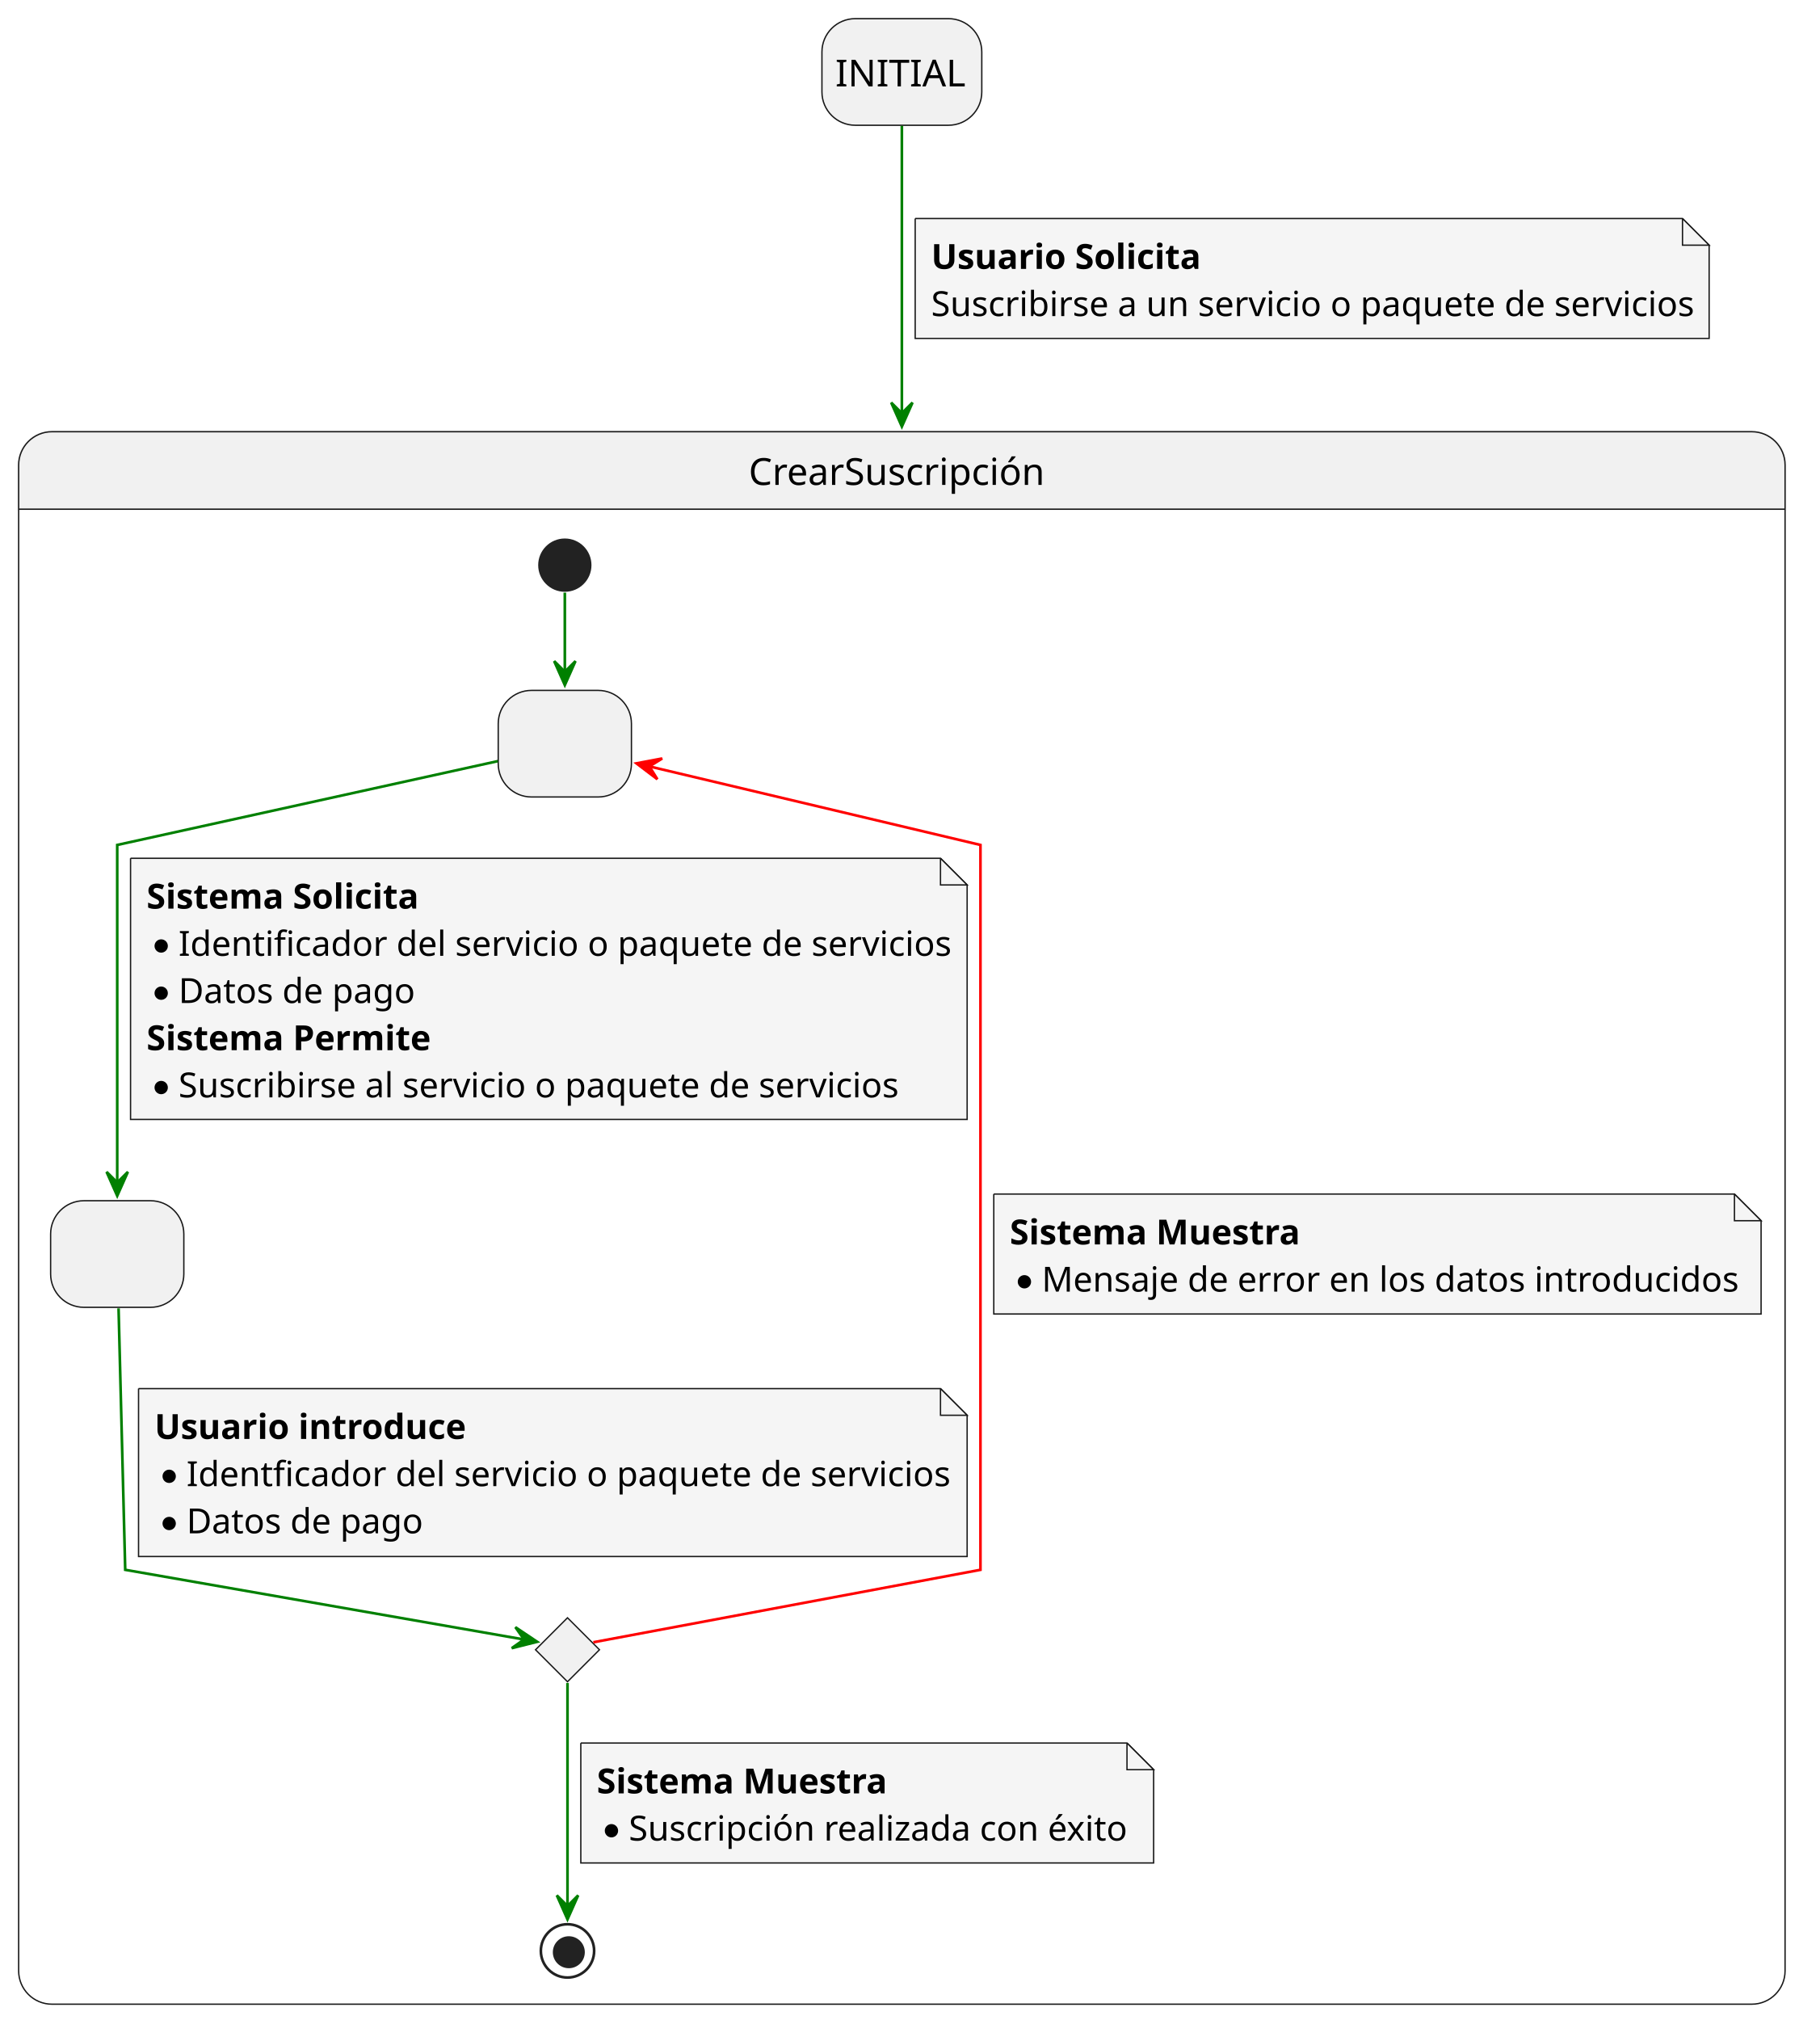
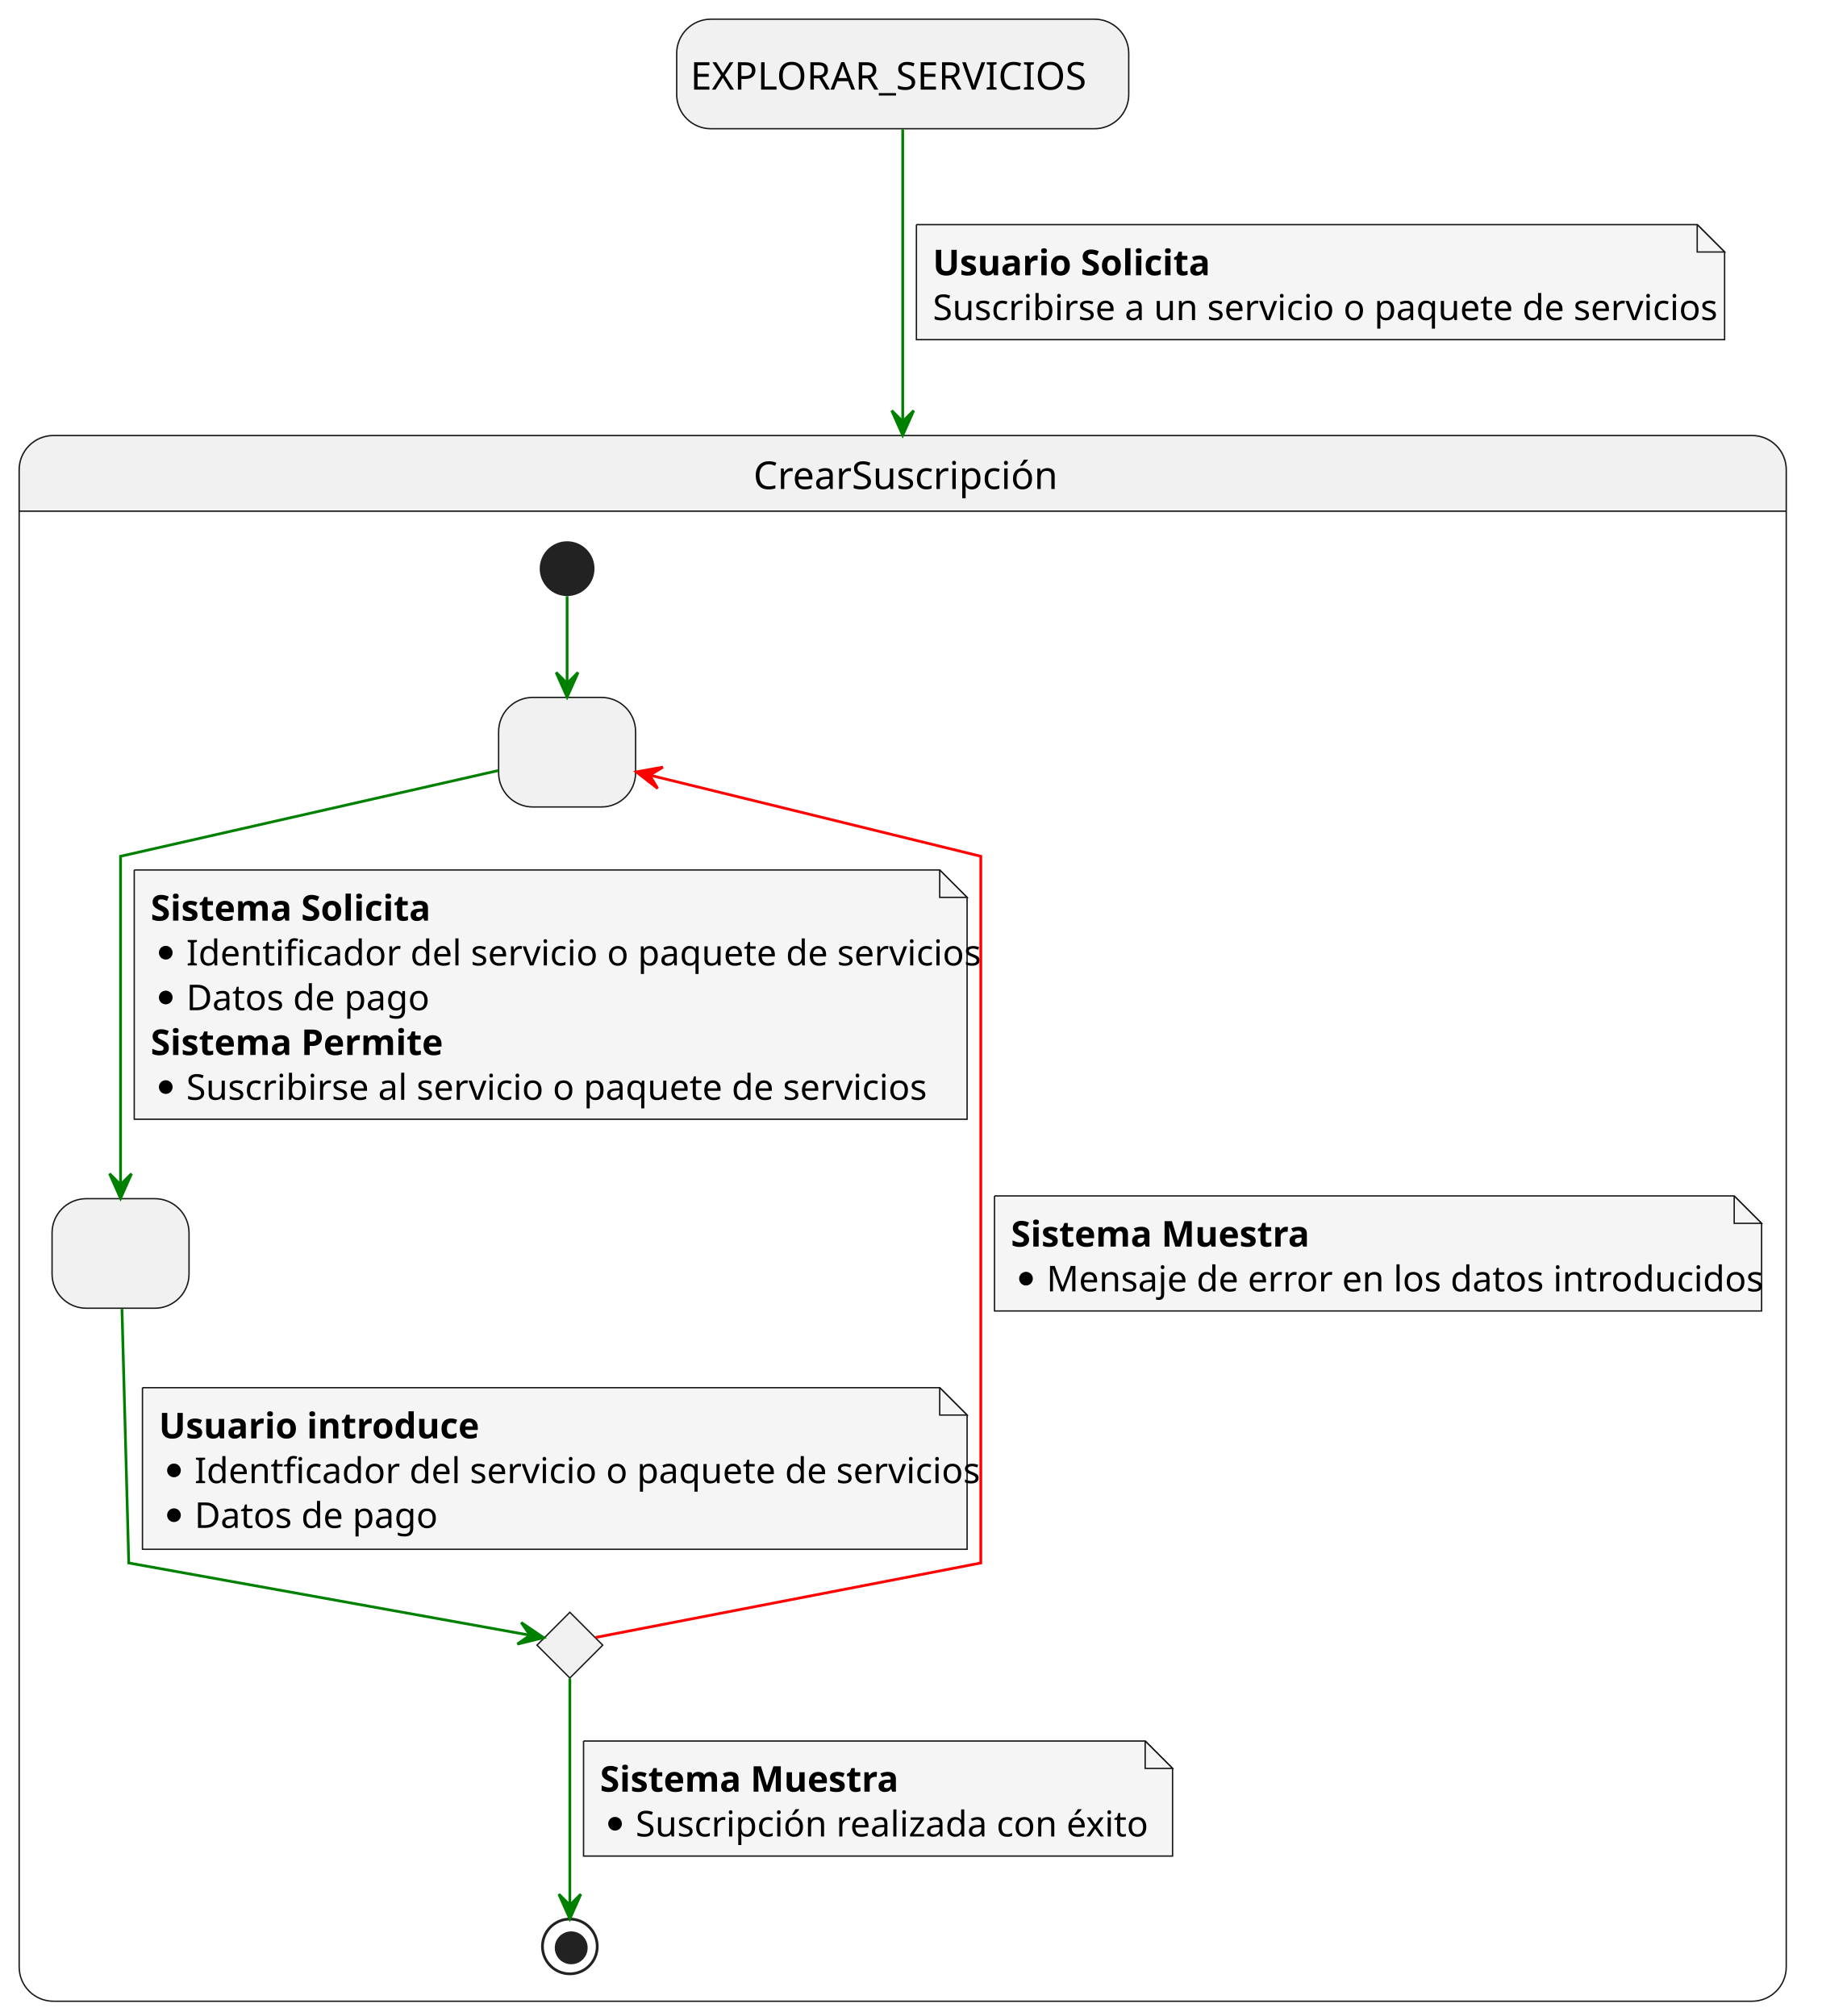
- <svg xmlns="http://www.w3.org/2000/svg" contentStyleType="text/css" height="758px" preserveAspectRatio="none" style="width:683px;height:758px;background:#FFFFFF;" version="1.1" viewBox="0 0 683 758" width="683px" zoomAndPan="magnify">
+ <svg xmlns="http://www.w3.org/2000/svg" contentStyleType="text/css" height="736px" preserveAspectRatio="none" style="width:665px;height:736px;background:#FFFFFF;" version="1.1" viewBox="0 0 665 736" width="665px" zoomAndPan="magnify">
  <defs />
  <g>
-     <rect fill="#F1F1F1" height="40" rx="12.5" ry="12.5" style="stroke:#181818;stroke-width:0.5;" width="60" x="308.5" y="7" />
-     <text fill="#000000" font-family="sans-serif" font-size="14" lengthAdjust="spacing" textLength="50" x="313.5" y="32.432">INITIAL</text>
-     <path d="M19.5,162 L657.5,162 A12.5,12.5 0 0 1 670,174.5 L670,191.068 L7,191.068 L7,174.5 A12.5,12.5 0 0 1 19.5,162 " fill="#F1F1F1" style="stroke:#F1F1F1;stroke-width:1.0;" />
-     <rect fill="none" height="590.068" rx="12.5" ry="12.5" style="stroke:#181818;stroke-width:0.5;" width="663" x="7" y="162" />
-     <line style="stroke:#181818;stroke-width:0.5;" x1="7" x2="670" y1="191.068" y2="191.068" />
-     <text fill="#000000" font-family="sans-serif" font-size="14" lengthAdjust="spacing" textLength="115" x="281" y="181.966">CrearSuscripción</text>
-     <rect fill="#F1F1F1" height="40" rx="12.5" ry="12.5" style="stroke:#181818;stroke-width:0.5;" width="50" x="187" y="259.068" />
-     <text fill="#000000" font-family="sans-serif" font-size="14" lengthAdjust="spacing" textLength="4" x="210" y="284.5"> </text>
-     <rect fill="#F1F1F1" height="40" rx="12.5" ry="12.5" style="stroke:#181818;stroke-width:0.5;" width="50" x="19" y="450.568" />
-     <text fill="#000000" font-family="sans-serif" font-size="14" lengthAdjust="spacing" textLength="4" x="42" y="476"> </text>
+     <rect fill="#F1F1F1" height="40" rx="12.5" ry="12.5" style="stroke:#181818;stroke-width:0.5;" width="165" x="247" y="7" />
+     <text fill="#000000" font-family="sans-serif" font-size="14" lengthAdjust="spacing" textLength="155" x="252" y="32.728">EXPLORAR_SERVICIOS</text>
+     <path d="M19.5,159 L639.5,159 A12.5,12.5 0 0 1 652,171.5 L652,186.609 L7,186.609 L7,171.5 A12.5,12.5 0 0 1 19.5,159 " fill="#F1F1F1" style="stroke:#F1F1F1;stroke-width:1.0;" />
+     <rect fill="none" height="571.609" rx="12.5" ry="12.5" style="stroke:#181818;stroke-width:0.5;" width="645" x="7" y="159" />
+     <line style="stroke:#181818;stroke-width:0.5;" x1="7" x2="652" y1="186.609" y2="186.609" />
+     <text fill="#000000" font-family="sans-serif" font-size="14" lengthAdjust="spacing" textLength="109" x="275" y="178.533">CrearSuscripción</text>
+     <rect fill="#F1F1F1" height="40" rx="12.5" ry="12.5" style="stroke:#181818;stroke-width:0.5;" width="50" x="182" y="254.609" />
+     <text fill="#000000" font-family="sans-serif" font-size="14" lengthAdjust="spacing" textLength="4" x="205" y="280.338"> </text>
+     <rect fill="#F1F1F1" height="40" rx="12.5" ry="12.5" style="stroke:#181818;stroke-width:0.5;" width="50" x="19" y="437.609" />
+     <text fill="#000000" font-family="sans-serif" font-size="14" lengthAdjust="spacing" textLength="4" x="42" y="463.338"> </text>
    <g id="elem_4">
-       <polygon fill="#F1F1F1" points="213,607.068,225,619.068,213,631.068,201,619.068,213,607.068" style="stroke:#181818;stroke-width:0.5;" />
+       <polygon fill="#F1F1F1" points="208,588.609,220,600.609,208,612.609,196,600.609,208,588.609" style="stroke:#181818;stroke-width:0.5;" />
    </g>
-     <ellipse cx="212" cy="212.068" fill="#222222" rx="10" ry="10" style="stroke:none;stroke-width:1.0;" />
-     <ellipse cx="213" cy="732.068" fill="none" rx="10" ry="10" style="stroke:#222222;stroke-width:1.0;" />
-     <ellipse cx="213.5" cy="732.568" fill="#222222" rx="6" ry="6" style="stroke:none;stroke-width:1.0;" />
+     <ellipse cx="207" cy="207.609" fill="#222222" rx="10" ry="10" style="stroke:none;stroke-width:1.0;" />
+     <ellipse cx="208" cy="710.609" fill="none" rx="10" ry="10" style="stroke:#222222;stroke-width:1.0;" />
+     <ellipse cx="208.5" cy="711.109" fill="#222222" rx="6" ry="6" style="stroke:none;stroke-width:1.0;" />
    <g id="link_*start*CrearSuscripción_2">
-       <path d="M212,222.378 C212,230.168 212,241.668 212,252.198 " fill="none" id="*start*CrearSuscripción-to-2" style="stroke:#008000;stroke-width:1.0;" />
-       <polygon fill="#008000" points="212,257.078,216,248.078,212,252.078,208,248.078,212,257.078" style="stroke:#008000;stroke-width:1.0;" />
+       <path d="M207,217.649 C207,225.799 207,238.169 207,249.209 " fill="none" id="*start*CrearSuscripción-to-2" style="stroke:#008000;stroke-width:1.0;" />
+       <polygon fill="#008000" points="207,254.499,211,245.499,207,249.499,203,245.499,207,254.499" style="stroke:#008000;stroke-width:1.0;" />
    </g>
    <g id="link_2_3">
-       <path d="M186.85,285.608 C139.98,295.928 44,317.068 44,317.068 C44,317.068 44,400.438 44,443.898 " fill="none" id="2-to-3" style="stroke:#008000;stroke-width:1.0;" />
-       <polygon fill="#008000" points="44,448.738,48,439.738,44,443.738,40,439.738,44,448.738" style="stroke:#008000;stroke-width:1.0;" />
-       <path d="M49,322.068 L49,420.068 L363,420.068 L363,332.068 L353,322.068 L49,322.068 " fill="#F5F5F5" style="stroke:#181818;stroke-width:0.5;" />
-       <path d="M353,322.068 L353,332.068 L363,332.068 L353,322.068 " fill="#F5F5F5" style="stroke:#181818;stroke-width:0.5;" />
-       <text fill="#000000" font-family="sans-serif" font-size="13" font-weight="bold" lengthAdjust="spacing" textLength="103" x="55" y="340.965">Sistema Solicita</text>
-       <ellipse cx="60.5" cy="354.98" fill="#000000" rx="2.5" ry="2.5" style="stroke:#000000;stroke-width:0.0;" />
-       <text fill="#000000" font-family="sans-serif" font-size="13" lengthAdjust="spacing" textLength="281" x="67" y="358.671">Identificador del servicio o paquete de servicios</text>
-       <ellipse cx="60.5" cy="372.686" fill="#000000" rx="2.5" ry="2.5" style="stroke:#000000;stroke-width:0.0;" />
-       <text fill="#000000" font-family="sans-serif" font-size="13" lengthAdjust="spacing" textLength="87" x="67" y="376.377">Datos de pago</text>
-       <text fill="#000000" font-family="sans-serif" font-size="13" font-weight="bold" lengthAdjust="spacing" textLength="108" x="55" y="394.083">Sistema Permite</text>
-       <ellipse cx="60.5" cy="408.098" fill="#000000" rx="2.5" ry="2.5" style="stroke:#000000;stroke-width:0.0;" />
-       <text fill="#000000" font-family="sans-serif" font-size="13" lengthAdjust="spacing" textLength="261" x="67" y="411.789">Suscribirse al servicio o paquete de servicios</text>
+       <path d="M181.89,281.309 C136.17,291.689 44,312.609 44,312.609 C44,312.609 44,391.429 44,432.439 " fill="none" id="2-to-3" style="stroke:#008000;stroke-width:1.0;" />
+       <polygon fill="#008000" points="44,437.489,48,428.489,44,432.489,40,428.489,44,437.489" style="stroke:#008000;stroke-width:1.0;" />
+       <path d="M49,317.609 L49,408.609 L353,408.609 L353,327.609 L343,317.609 L49,317.609 " fill="#F5F5F5" style="stroke:#181818;stroke-width:0.5;" />
+       <path d="M343,317.609 L343,327.609 L353,327.609 L343,317.609 " fill="#F5F5F5" style="stroke:#181818;stroke-width:0.5;" />
+       <text fill="#000000" font-family="sans-serif" font-size="13" font-weight="bold" lengthAdjust="spacing" textLength="103" x="55" y="336.104">Sistema Solicita</text>
+       <ellipse cx="60.5" cy="347.812" fill="#000000" rx="2.5" ry="2.5" style="stroke:#000000;stroke-width:0.0;" />
+       <text fill="#000000" font-family="sans-serif" font-size="13" lengthAdjust="spacing" textLength="270" x="68" y="352.456">Identificador del servicio o paquete de servicios</text>
+       <ellipse cx="60.5" cy="364.164" fill="#000000" rx="2.5" ry="2.5" style="stroke:#000000;stroke-width:0.0;" />
+       <text fill="#000000" font-family="sans-serif" font-size="13" lengthAdjust="spacing" textLength="84" x="68" y="368.808">Datos de pago</text>
+       <text fill="#000000" font-family="sans-serif" font-size="13" font-weight="bold" lengthAdjust="spacing" textLength="105" x="55" y="385.159">Sistema Permite</text>
+       <ellipse cx="60.5" cy="396.867" fill="#000000" rx="2.5" ry="2.5" style="stroke:#000000;stroke-width:0.0;" />
+       <text fill="#000000" font-family="sans-serif" font-size="13" lengthAdjust="spacing" textLength="259" x="68" y="401.511">Suscribirse al servicio o paquete de servicios</text>
    </g>
    <g id="link_3_4">
-       <path d="M44.5,490.968 C45.35,524.348 47,589.068 47,589.068 C47,589.068 155.02,607.938 196.78,615.238 " fill="none" id="3-to-4" style="stroke:#008000;stroke-width:1.0;" />
-       <polygon fill="#008000" points="201.62,616.078,193.439,610.595,196.694,615.221,192.068,618.477,201.62,616.078" style="stroke:#008000;stroke-width:1.0;" />
-       <path d="M52,521.068 L52,584.068 L363,584.068 L363,531.068 L353,521.068 L52,521.068 " fill="#F5F5F5" style="stroke:#181818;stroke-width:0.5;" />
-       <path d="M353,521.068 L353,531.068 L363,531.068 L353,521.068 " fill="#F5F5F5" style="stroke:#181818;stroke-width:0.5;" />
-       <text fill="#000000" font-family="sans-serif" font-size="13" font-weight="bold" lengthAdjust="spacing" textLength="119" x="58" y="539.965">Usuario introduce</text>
-       <ellipse cx="63.5" cy="553.98" fill="#000000" rx="2.5" ry="2.5" style="stroke:#000000;stroke-width:0.0;" />
-       <text fill="#000000" font-family="sans-serif" font-size="13" lengthAdjust="spacing" textLength="278" x="70" y="557.671">Identficador del servicio o paquete de servicios</text>
-       <ellipse cx="63.5" cy="571.686" fill="#000000" rx="2.5" ry="2.5" style="stroke:#000000;stroke-width:0.0;" />
-       <text fill="#000000" font-family="sans-serif" font-size="13" lengthAdjust="spacing" textLength="87" x="70" y="575.377">Datos de pago</text>
+       <path d="M44.52,477.859 C45.37,509.889 47,570.609 47,570.609 C47,570.609 153.06,589.709 193.02,596.909 " fill="none" id="3-to-4" style="stroke:#008000;stroke-width:1.0;" />
+       <polygon fill="#008000" points="198.41,597.879,190.259,592.351,193.489,596.995,188.844,600.224,198.41,597.879" style="stroke:#008000;stroke-width:1.0;" />
+       <path d="M52,506.609 L52,565.609 L353,565.609 L353,516.609 L343,506.609 L52,506.609 " fill="#F5F5F5" style="stroke:#181818;stroke-width:0.5;" />
+       <path d="M343,506.609 L343,516.609 L353,516.609 L343,506.609 " fill="#F5F5F5" style="stroke:#181818;stroke-width:0.5;" />
+       <text fill="#000000" font-family="sans-serif" font-size="13" font-weight="bold" lengthAdjust="spacing" textLength="112" x="58" y="525.105">Usuario introduce</text>
+       <ellipse cx="63.5" cy="536.812" fill="#000000" rx="2.5" ry="2.5" style="stroke:#000000;stroke-width:0.0;" />
+       <text fill="#000000" font-family="sans-serif" font-size="13" lengthAdjust="spacing" textLength="267" x="71" y="541.456">Identficador del servicio o paquete de servicios</text>
+       <ellipse cx="63.5" cy="553.164" fill="#000000" rx="2.5" ry="2.5" style="stroke:#000000;stroke-width:0.0;" />
+       <text fill="#000000" font-family="sans-serif" font-size="13" lengthAdjust="spacing" textLength="84" x="71" y="557.808">Datos de pago</text>
    </g>
    <g id="link_4_*end*CrearSuscripción">
-       <path d="M213,631.528 C213,651.508 213,692.738 213,715.358 " fill="none" id="4-to-*end*CrearSuscripción" style="stroke:#008000;stroke-width:1.0;" />
-       <polygon fill="#008000" points="213,720.228,217,711.228,213,715.228,209,711.228,213,720.228" style="stroke:#008000;stroke-width:1.0;" />
-       <path d="M218,654.068 L218,699.068 L433,699.068 L433,664.068 L423,654.068 L218,654.068 " fill="#F5F5F5" style="stroke:#181818;stroke-width:0.5;" />
-       <path d="M423,654.068 L423,664.068 L433,664.068 L423,654.068 " fill="#F5F5F5" style="stroke:#181818;stroke-width:0.5;" />
-       <text fill="#000000" font-family="sans-serif" font-size="13" font-weight="bold" lengthAdjust="spacing" textLength="110" x="224" y="672.965">Sistema Muestra</text>
-       <ellipse cx="229.5" cy="686.98" fill="#000000" rx="2.5" ry="2.5" style="stroke:#000000;stroke-width:0.0;" />
-       <text fill="#000000" font-family="sans-serif" font-size="13" lengthAdjust="spacing" textLength="182" x="236" y="690.671">Suscripción realizada con éxito</text>
+       <path d="M208,612.759 C208,632.539 208,673.699 208,695.449 " fill="none" id="4-to-*end*CrearSuscripción" style="stroke:#008000;stroke-width:1.0;" />
+       <polygon fill="#008000" points="208,700.529,212,691.529,208,695.529,204,691.529,208,700.529" style="stroke:#008000;stroke-width:1.0;" />
+       <path d="M213,635.609 L213,677.609 L428,677.609 L428,645.609 L418,635.609 L213,635.609 " fill="#F5F5F5" style="stroke:#181818;stroke-width:0.5;" />
+       <path d="M418,635.609 L418,645.609 L428,645.609 L418,635.609 " fill="#F5F5F5" style="stroke:#181818;stroke-width:0.5;" />
+       <text fill="#000000" font-family="sans-serif" font-size="13" font-weight="bold" lengthAdjust="spacing" textLength="105" x="219" y="654.105">Sistema Muestra</text>
+       <ellipse cx="224.5" cy="665.812" fill="#000000" rx="2.5" ry="2.5" style="stroke:#000000;stroke-width:0.0;" />
+       <text fill="#000000" font-family="sans-serif" font-size="13" lengthAdjust="spacing" textLength="181" x="232" y="670.456">Suscripción realizada con éxito</text>
    </g>
    <g id="link_4_2">
-       <path d="M222.7,616.258 C256.63,609.908 368,589.068 368,589.068 C368,589.068 368,317.068 368,317.068 C368,317.068 289.2,298.378 243.61,287.568 " fill="none" id="4-to-2" style="stroke:#FF0000;stroke-width:1.0;" />
-       <polygon fill="#FF0000" points="238.88,286.448,246.725,292.403,243.747,287.593,248.557,284.616,238.88,286.448" style="stroke:#FF0000;stroke-width:1.0;" />
-       <path d="M373,448.068 L373,493.068 L661,493.068 L661,458.068 L651,448.068 L373,448.068 " fill="#F5F5F5" style="stroke:#181818;stroke-width:0.5;" />
-       <path d="M651,448.068 L651,458.068 L661,458.068 L651,448.068 " fill="#F5F5F5" style="stroke:#181818;stroke-width:0.5;" />
-       <text fill="#000000" font-family="sans-serif" font-size="13" font-weight="bold" lengthAdjust="spacing" textLength="110" x="379" y="466.965">Sistema Muestra</text>
-       <ellipse cx="384.5" cy="480.98" fill="#000000" rx="2.5" ry="2.5" style="stroke:#000000;stroke-width:0.0;" />
-       <text fill="#000000" font-family="sans-serif" font-size="13" lengthAdjust="spacing" textLength="255" x="391" y="484.671">Mensaje de error en los datos introducidos</text>
+       <path d="M217.38,597.799 C250.22,591.449 358,570.609 358,570.609 C358,570.609 358,312.609 358,312.609 C358,312.609 281.29,293.809 237.22,283.009 " fill="none" id="4-to-2" style="stroke:#FF0000;stroke-width:1.0;" />
+       <polygon fill="#FF0000" points="232.27,281.799,240.048,287.841,237.124,282.999,241.967,280.075,232.27,281.799" style="stroke:#FF0000;stroke-width:1.0;" />
+       <path d="M363,436.609 L363,478.609 L643,478.609 L643,446.609 L633,436.609 L363,436.609 " fill="#F5F5F5" style="stroke:#181818;stroke-width:0.5;" />
+       <path d="M633,436.609 L633,446.609 L643,446.609 L633,436.609 " fill="#F5F5F5" style="stroke:#181818;stroke-width:0.5;" />
+       <text fill="#000000" font-family="sans-serif" font-size="13" font-weight="bold" lengthAdjust="spacing" textLength="105" x="369" y="455.104">Sistema Muestra</text>
+       <ellipse cx="374.5" cy="466.812" fill="#000000" rx="2.5" ry="2.5" style="stroke:#000000;stroke-width:0.0;" />
+       <text fill="#000000" font-family="sans-serif" font-size="13" lengthAdjust="spacing" textLength="246" x="382" y="471.456">Mensaje de error en los datos introducidos</text>
    </g>
    <g id="link_startState_CrearSuscripción">
-       <path d="M338.5,47.23 C338.5,69.53 338.5,109.2 338.5,155.33 " fill="none" id="startState-to-CrearSuscripción" style="stroke:#008000;stroke-width:1.0;" />
-       <polygon fill="#008000" points="338.5,160.07,342.5,151.07,338.5,155.07,334.5,151.07,338.5,160.07" style="stroke:#008000;stroke-width:1.0;" />
-       <path d="M343.5,82 L343.5,127 L641.5,127 L641.5,92 L631.5,82 L343.5,82 " fill="#F5F5F5" style="stroke:#181818;stroke-width:0.5;" />
-       <path d="M631.5,82 L631.5,92 L641.5,92 L631.5,82 " fill="#F5F5F5" style="stroke:#181818;stroke-width:0.5;" />
-       <text fill="#000000" font-family="sans-serif" font-size="13" font-weight="bold" lengthAdjust="spacing" textLength="102" x="349.5" y="100.897">Usuario Solicita</text>
-       <text fill="#000000" font-family="sans-serif" font-size="13" lengthAdjust="spacing" textLength="277" x="349.5" y="118.603">Suscribirse a un servicio o paquete de servicios</text>
+       <path d="M329.5,47.23 C329.5,69.31 329.5,108.37 329.5,153.64 " fill="none" id="startState-to-CrearSuscripción" style="stroke:#008000;stroke-width:1.0;" />
+       <polygon fill="#008000" points="329.5,158.9,333.5,149.9,329.5,153.9,325.5,149.9,329.5,158.9" style="stroke:#008000;stroke-width:1.0;" />
+       <path d="M334.5,82 L334.5,124 L629.5,124 L629.5,92 L619.5,82 L334.5,82 " fill="#F5F5F5" style="stroke:#181818;stroke-width:0.5;" />
+       <path d="M619.5,82 L619.5,92 L629.5,92 L619.5,82 " fill="#F5F5F5" style="stroke:#181818;stroke-width:0.5;" />
+       <text fill="#000000" font-family="sans-serif" font-size="13" font-weight="bold" lengthAdjust="spacing" textLength="100" x="340.5" y="100.495">Usuario Solicita</text>
+       <text fill="#000000" font-family="sans-serif" font-size="13" lengthAdjust="spacing" textLength="274" x="340.5" y="116.847">Suscribirse a un servicio o paquete de servicios</text>
    </g>
  </g>
</svg>
